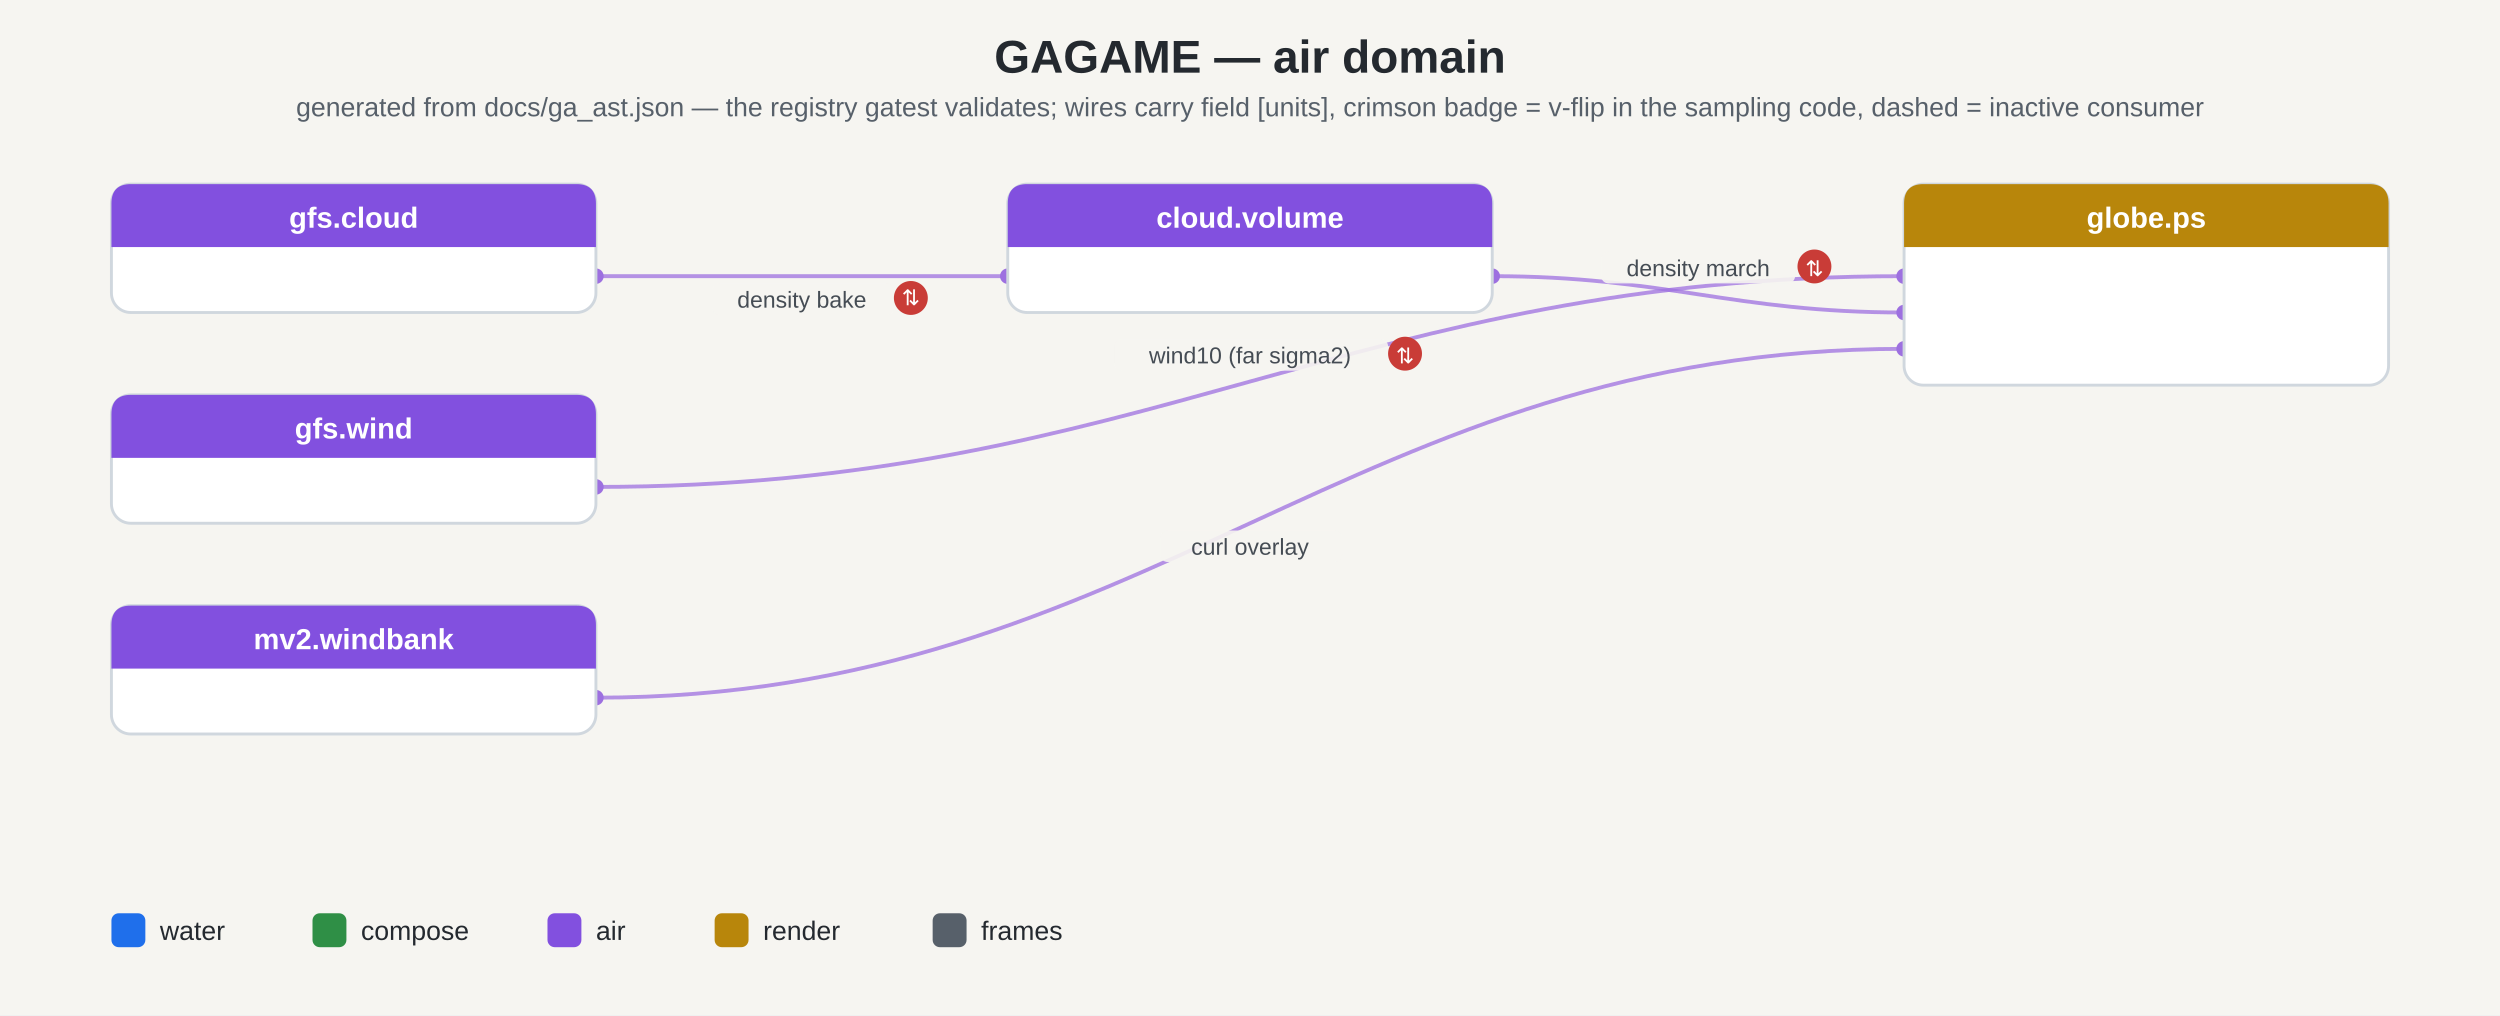
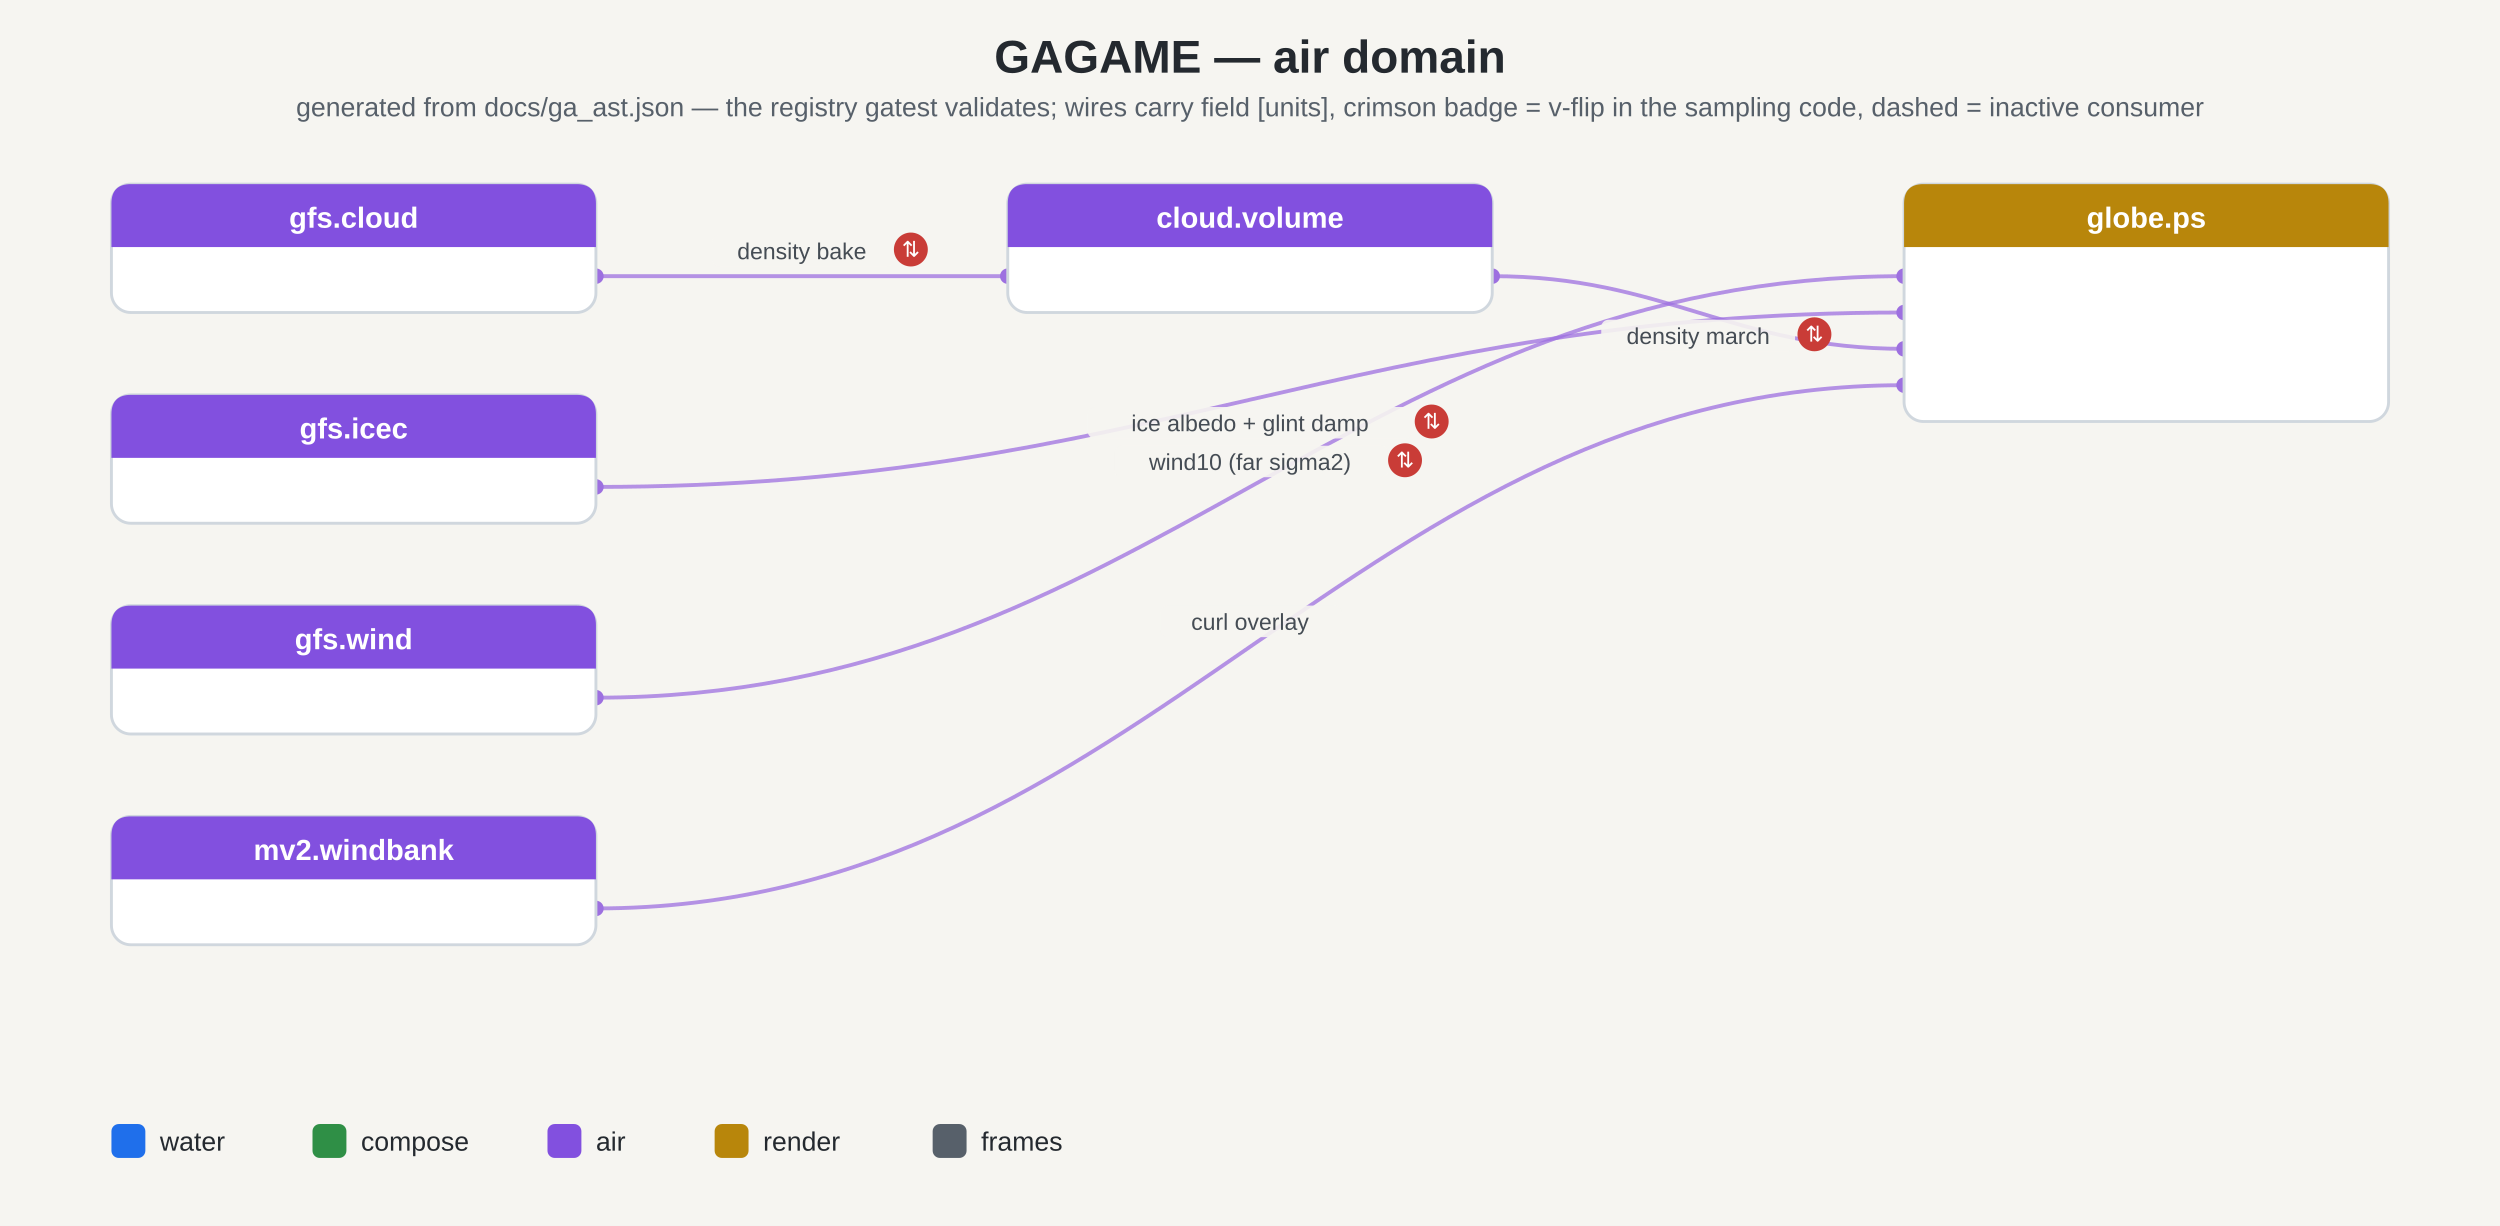
- <svg xmlns="http://www.w3.org/2000/svg" viewBox="0 0 1032 419" font-family="Segoe UI, Arial, sans-serif">
-   <rect width="1032" height="419" fill="#f6f5f1" />
+ <svg xmlns="http://www.w3.org/2000/svg" viewBox="0 0 1032 506" font-family="Segoe UI, Arial, sans-serif">
+   <rect width="1032" height="506" fill="#f6f5f1" />
  <text x="516" y="30" text-anchor="middle" font-size="19" font-weight="600" fill="#24292f">GAGAME — air domain</text>
  <text x="516" y="48" text-anchor="middle" font-size="11" fill="#57606a">generated from docs/ga_ast.json — the registry gatest validates; wires carry field [units], crimson badge = v-flip in the sampling code, dashed = inactive consumer</text>
-   <path d="M 246 201 C 473 201, 559 114, 786 114" fill="none" stroke="#9d70e0" stroke-width="1.6" opacity="0.75" />
+   <path d="M 246 288 C 473 288, 559 114, 786 114" fill="none" stroke="#9d70e0" stroke-width="1.6" opacity="0.75" />
+   <circle cx="246" cy="288" r="3.2" fill="#9d70e0" />
+   <circle cx="786" cy="114" r="3.2" fill="#9d70e0" />
+   <rect x="460" y="184" width="113" height="13" rx="3" fill="#f6f5f1" opacity="0.9" />
+   <text x="516" y="194" text-anchor="middle" font-size="9.5" fill="#454c54">wind10 (far sigma2)</text>
+   <circle cx="580" cy="190" r="7" fill="#c93c37" />
+   <text x="580" y="193" text-anchor="middle" font-size="9" fill="#fff">⇅</text>
+   <path d="M 246 201 C 473 201, 559 129, 786 129" fill="none" stroke="#9d70e0" stroke-width="1.6" opacity="0.75" />
  <circle cx="246" cy="201" r="3.2" fill="#9d70e0" />
-   <circle cx="786" cy="114" r="3.2" fill="#9d70e0" />
-   <rect x="460" y="140" width="113" height="13" rx="3" fill="#f6f5f1" opacity="0.9" />
-   <text x="516" y="150" text-anchor="middle" font-size="9.5" fill="#454c54">wind10 (far sigma2)</text>
-   <circle cx="580" cy="146" r="7" fill="#c93c37" />
-   <text x="580" y="150" text-anchor="middle" font-size="9" fill="#fff">⇅</text>
+   <circle cx="786" cy="129" r="3.2" fill="#9d70e0" />
+   <rect x="449" y="168" width="134" height="13" rx="3" fill="#f6f5f1" opacity="0.9" />
+   <text x="516" y="178" text-anchor="middle" font-size="9.5" fill="#454c54">ice albedo + glint damp</text>
+   <circle cx="591" cy="174" r="7" fill="#c93c37" />
+   <text x="591" y="177" text-anchor="middle" font-size="9" fill="#fff">⇅</text>
  <path d="M 246 114 C 317 114, 345 114, 416 114" fill="none" stroke="#9d70e0" stroke-width="1.6" opacity="0.75" />
  <circle cx="246" cy="114" r="3.2" fill="#9d70e0" />
  <circle cx="416" cy="114" r="3.2" fill="#9d70e0" />
-   <rect x="294" y="117" width="75" height="13" rx="3" fill="#f6f5f1" opacity="0.9" />
-   <text x="331" y="127" text-anchor="middle" font-size="9.5" fill="#454c54">density bake</text>
-   <circle cx="376" cy="123" r="7" fill="#c93c37" />
-   <text x="376" y="126" text-anchor="middle" font-size="9" fill="#fff">⇅</text>
-   <path d="M 616 114 C 687 114, 715 129, 786 129" fill="none" stroke="#9d70e0" stroke-width="1.6" opacity="0.75" />
+   <rect x="294" y="97" width="75" height="13" rx="3" fill="#f6f5f1" opacity="0.9" />
+   <text x="331" y="107" text-anchor="middle" font-size="9.5" fill="#454c54">density bake</text>
+   <circle cx="376" cy="103" r="7" fill="#c93c37" />
+   <text x="376" y="106" text-anchor="middle" font-size="9" fill="#fff">⇅</text>
+   <path d="M 616 114 C 687 114, 715 144, 786 144" fill="none" stroke="#9d70e0" stroke-width="1.6" opacity="0.75" />
  <circle cx="616" cy="114" r="3.2" fill="#9d70e0" />
-   <circle cx="786" cy="129" r="3.2" fill="#9d70e0" />
-   <rect x="661" y="104" width="80" height="13" rx="3" fill="#f6f5f1" opacity="0.9" />
-   <text x="701" y="114" text-anchor="middle" font-size="9.5" fill="#454c54">density march</text>
-   <circle cx="749" cy="110" r="7" fill="#c93c37" />
-   <text x="749" y="114" text-anchor="middle" font-size="9" fill="#fff">⇅</text>
-   <path d="M 246 288 C 473 288, 559 144, 786 144" fill="none" stroke="#9d70e0" stroke-width="1.6" opacity="0.75" />
-   <circle cx="246" cy="288" r="3.2" fill="#9d70e0" />
  <circle cx="786" cy="144" r="3.2" fill="#9d70e0" />
-   <rect x="479" y="219" width="75" height="13" rx="3" fill="#f6f5f1" opacity="0.9" />
-   <text x="516" y="229" text-anchor="middle" font-size="9.5" fill="#454c54">curl overlay</text>
+   <rect x="661" y="132" width="80" height="13" rx="3" fill="#f6f5f1" opacity="0.9" />
+   <text x="701" y="142" text-anchor="middle" font-size="9.5" fill="#454c54">density march</text>
+   <circle cx="749" cy="138" r="7" fill="#c93c37" />
+   <text x="749" y="141" text-anchor="middle" font-size="9" fill="#fff">⇅</text>
+   <path d="M 246 375 C 473 375, 559 159, 786 159" fill="none" stroke="#9d70e0" stroke-width="1.6" opacity="0.75" />
+   <circle cx="246" cy="375" r="3.2" fill="#9d70e0" />
+   <circle cx="786" cy="159" r="3.2" fill="#9d70e0" />
+   <rect x="479" y="250" width="75" height="13" rx="3" fill="#f6f5f1" opacity="0.9" />
+   <text x="516" y="260" text-anchor="middle" font-size="9.5" fill="#454c54">curl overlay</text>
  <rect x="416" y="76" width="200" height="53" rx="8" fill="#ffffff" stroke="#d0d7de" stroke-width="1.2" />
  <path d="M 416 84 q 0 -8 8 -8 h 184 q 8 0 8 8 v 18 h -200 z" fill="#8250df" />
  <text x="516.0" y="94" text-anchor="middle" font-size="12" font-weight="600" fill="#ffffff">cloud.volume</text>
  <rect x="46" y="76" width="200" height="53" rx="8" fill="#ffffff" stroke="#d0d7de" stroke-width="1.2" />
  <path d="M 46 84 q 0 -8 8 -8 h 184 q 8 0 8 8 v 18 h -200 z" fill="#8250df" />
  <text x="146.0" y="94" text-anchor="middle" font-size="12" font-weight="600" fill="#ffffff">gfs.cloud</text>
  <rect x="46" y="163" width="200" height="53" rx="8" fill="#ffffff" stroke="#d0d7de" stroke-width="1.2" />
  <path d="M 46 171 q 0 -8 8 -8 h 184 q 8 0 8 8 v 18 h -200 z" fill="#8250df" />
-   <text x="146.0" y="181" text-anchor="middle" font-size="12" font-weight="600" fill="#ffffff">gfs.wind</text>
-   <rect x="786" y="76" width="200" height="83" rx="8" fill="#ffffff" stroke="#d0d7de" stroke-width="1.2" />
+   <text x="146.0" y="181" text-anchor="middle" font-size="12" font-weight="600" fill="#ffffff">gfs.icec</text>
+   <rect x="46" y="250" width="200" height="53" rx="8" fill="#ffffff" stroke="#d0d7de" stroke-width="1.2" />
+   <path d="M 46 258 q 0 -8 8 -8 h 184 q 8 0 8 8 v 18 h -200 z" fill="#8250df" />
+   <text x="146.0" y="268" text-anchor="middle" font-size="12" font-weight="600" fill="#ffffff">gfs.wind</text>
+   <rect x="786" y="76" width="200" height="98" rx="8" fill="#ffffff" stroke="#d0d7de" stroke-width="1.2" />
  <path d="M 786 84 q 0 -8 8 -8 h 184 q 8 0 8 8 v 18 h -200 z" fill="#b8860b" />
  <text x="886.0" y="94" text-anchor="middle" font-size="12" font-weight="600" fill="#ffffff">globe.ps</text>
-   <rect x="46" y="250" width="200" height="53" rx="8" fill="#ffffff" stroke="#d0d7de" stroke-width="1.2" />
-   <path d="M 46 258 q 0 -8 8 -8 h 184 q 8 0 8 8 v 18 h -200 z" fill="#8250df" />
-   <text x="146.0" y="268" text-anchor="middle" font-size="12" font-weight="600" fill="#ffffff">mv2.windbank</text>
-   <rect x="46" y="377" width="14" height="14" rx="3" fill="#1f6feb" />
-   <text x="66" y="388" font-size="11" fill="#24292f">water</text>
-   <rect x="129" y="377" width="14" height="14" rx="3" fill="#2f8f46" />
-   <text x="149" y="388" font-size="11" fill="#24292f">compose</text>
-   <rect x="226" y="377" width="14" height="14" rx="3" fill="#8250df" />
-   <text x="246" y="388" font-size="11" fill="#24292f">air</text>
-   <rect x="295" y="377" width="14" height="14" rx="3" fill="#b8860b" />
-   <text x="315" y="388" font-size="11" fill="#24292f">render</text>
-   <rect x="385" y="377" width="14" height="14" rx="3" fill="#57606a" />
-   <text x="405" y="388" font-size="11" fill="#24292f">frames</text>
+   <rect x="46" y="337" width="200" height="53" rx="8" fill="#ffffff" stroke="#d0d7de" stroke-width="1.2" />
+   <path d="M 46 345 q 0 -8 8 -8 h 184 q 8 0 8 8 v 18 h -200 z" fill="#8250df" />
+   <text x="146.0" y="355" text-anchor="middle" font-size="12" font-weight="600" fill="#ffffff">mv2.windbank</text>
+   <rect x="46" y="464" width="14" height="14" rx="3" fill="#1f6feb" />
+   <text x="66" y="475" font-size="11" fill="#24292f">water</text>
+   <rect x="129" y="464" width="14" height="14" rx="3" fill="#2f8f46" />
+   <text x="149" y="475" font-size="11" fill="#24292f">compose</text>
+   <rect x="226" y="464" width="14" height="14" rx="3" fill="#8250df" />
+   <text x="246" y="475" font-size="11" fill="#24292f">air</text>
+   <rect x="295" y="464" width="14" height="14" rx="3" fill="#b8860b" />
+   <text x="315" y="475" font-size="11" fill="#24292f">render</text>
+   <rect x="385" y="464" width="14" height="14" rx="3" fill="#57606a" />
+   <text x="405" y="475" font-size="11" fill="#24292f">frames</text>
</svg>
